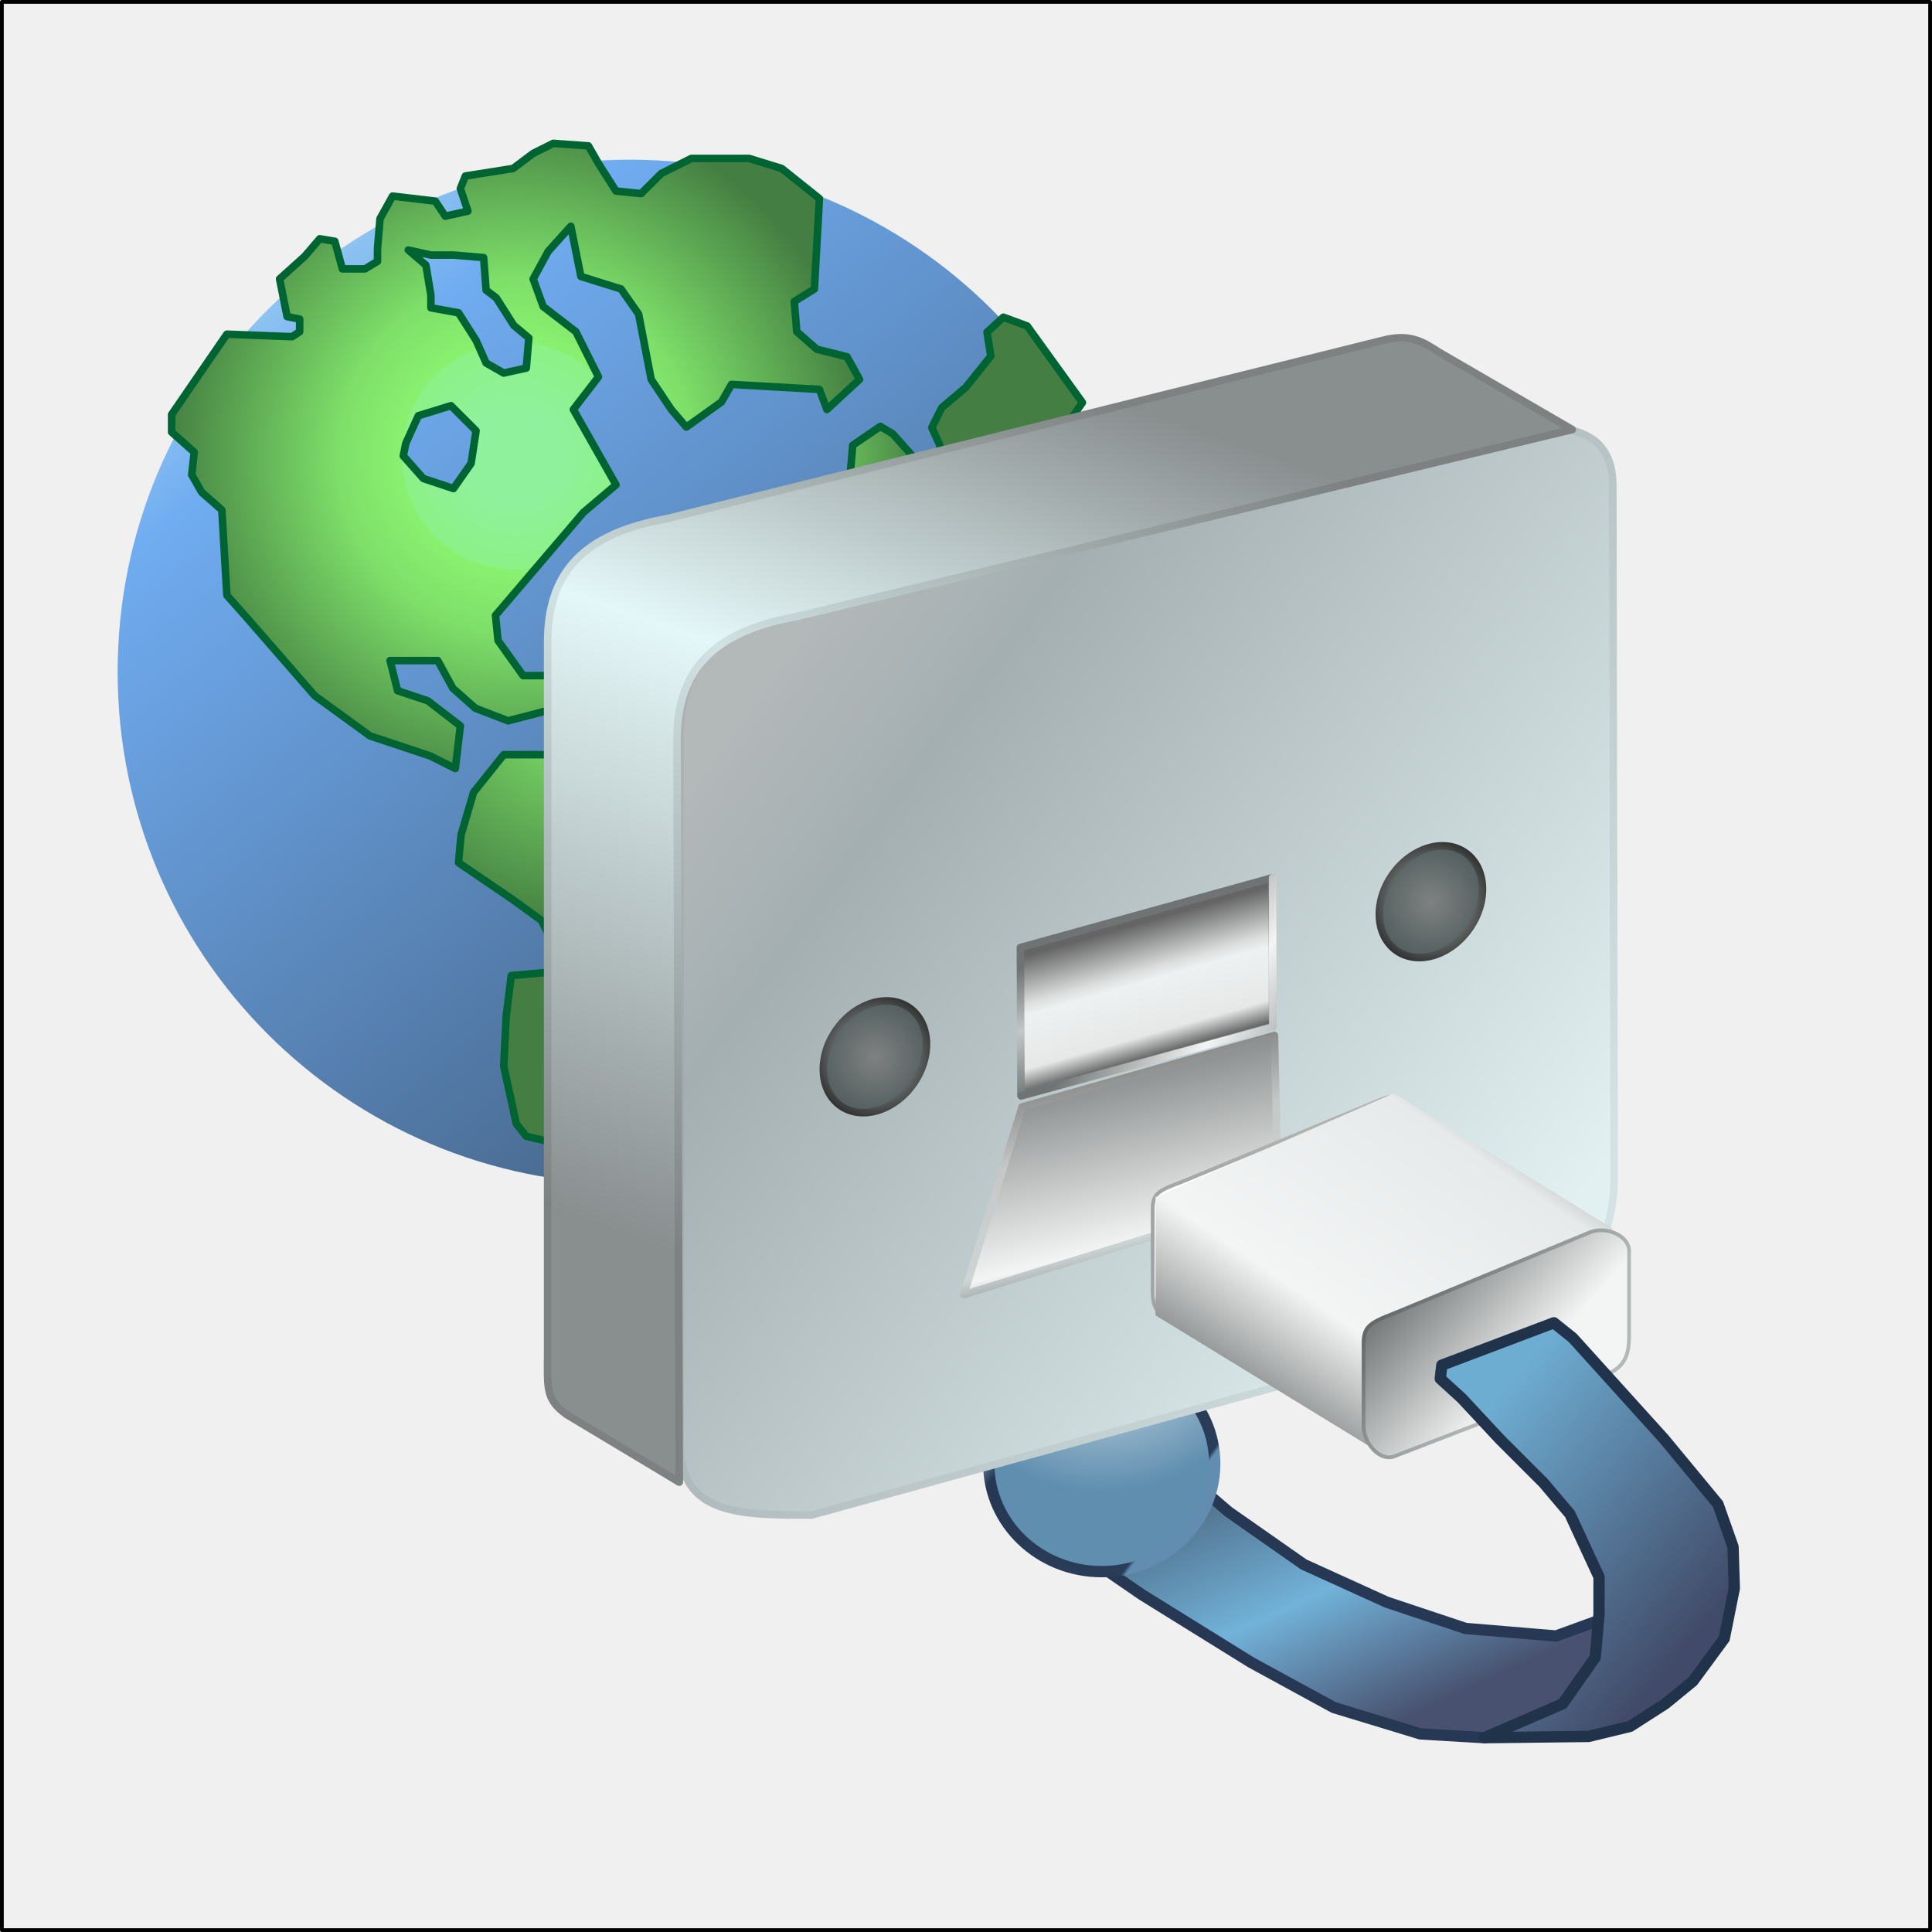
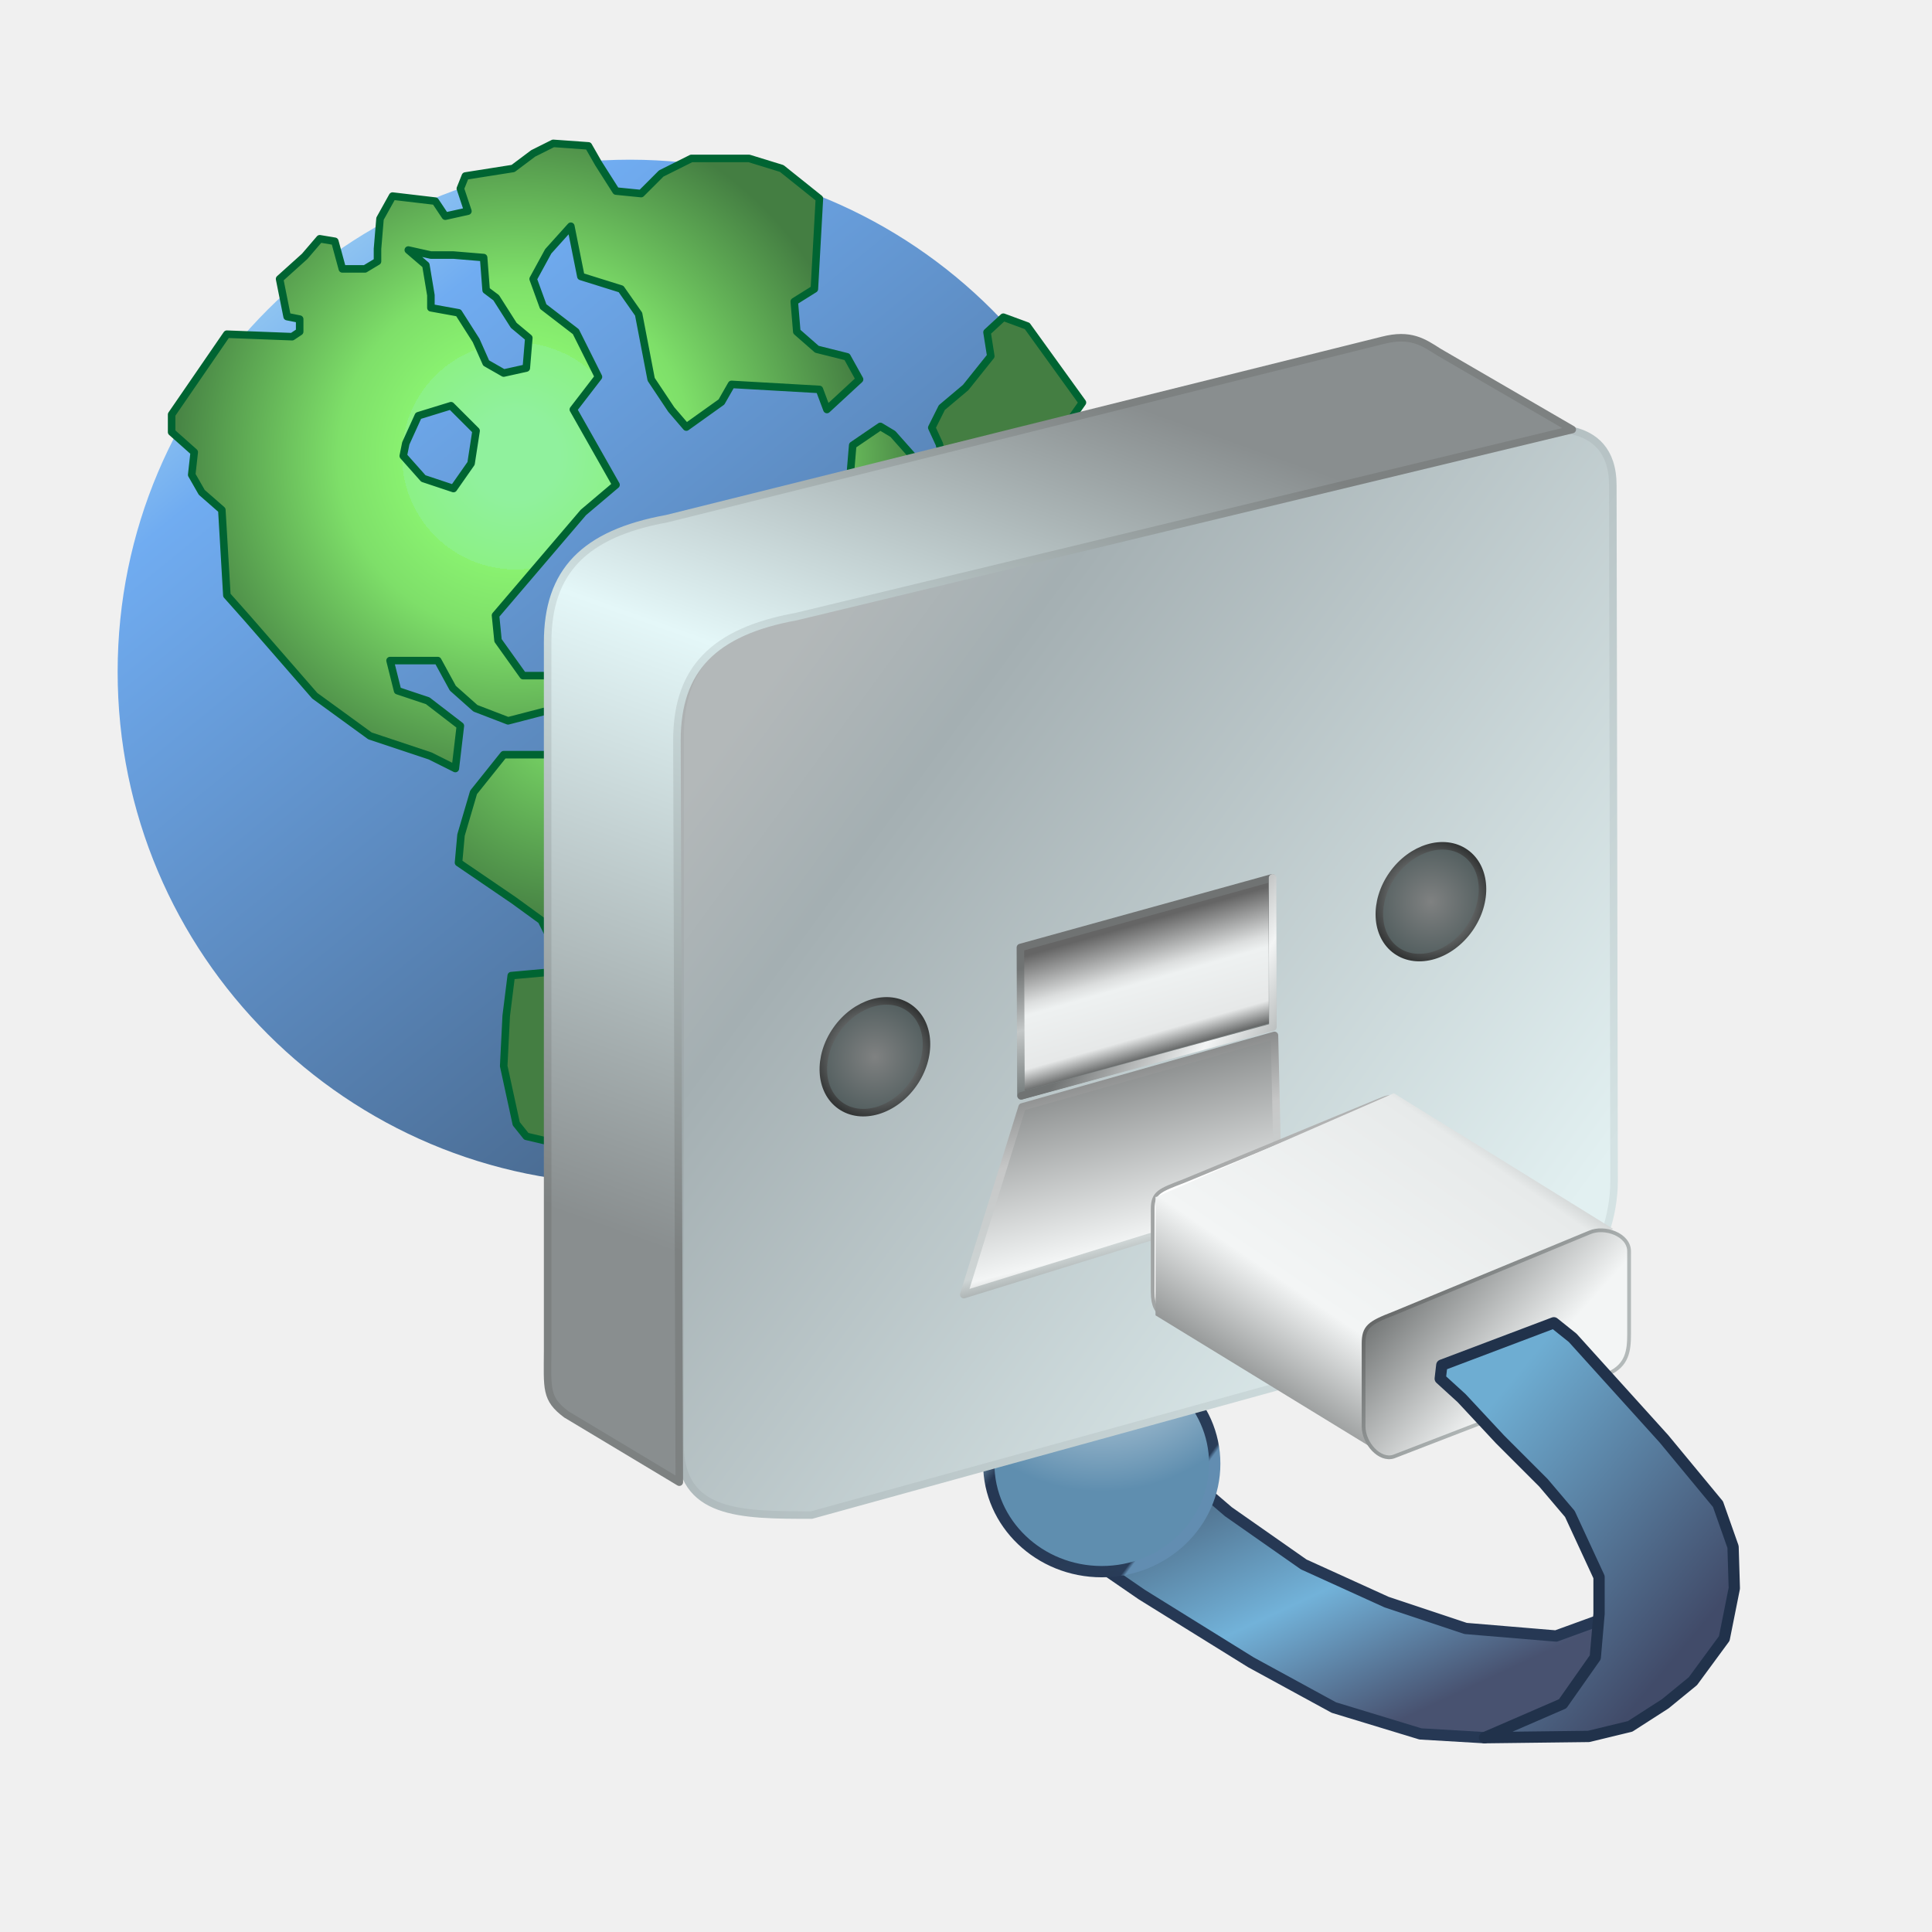
<svg xmlns="http://www.w3.org/2000/svg" version="1.1" baseProfile="full" width="513" height="513" viewBox="0 0 513.00 513.00" enable-background="new 0 0 513.00 513.00" xml:space="preserve">
-   <rect x="0.5" y="0.5" fill="none" stroke-linejoin="round" stroke="#000000" stroke-opacity="1" width="512" height="512" />
  <g>
    <linearGradient id="SVGID_Fill1_" gradientUnits="objectBoundingBox" x1="0.815" y1="0.889" x2="1.815" y2="0.889" gradientTransform="rotate(231 0.814661 0.888576)">
      <stop offset="0" stop-color="#425E7E" stop-opacity="1" />
      <stop offset="0.894" stop-color="#70ACF1" stop-opacity="1" />
      <stop offset="1" stop-color="#90C5F1" stop-opacity="1" />
    </linearGradient>
    <path fill="url(#SVGID_Fill1_)" stroke-width="0.2" stroke-linejoin="round" d="M 167.237,42.401C 242.348,42.401 303.236,103.289 303.236,178.4C 303.236,253.51 242.347,314.399 167.237,314.399C 92.126,314.399 31.237,253.51 31.237,178.4C 31.237,103.289 92.125,42.401 167.237,42.401 Z " />
    <g>
      <radialGradient id="SVGID_Fill2_" cx="136.904" cy="121.068" r="93.333" gradientUnits="userSpaceOnUse">
        <stop offset="0.125" stop-color="#90F19D" stop-opacity="1" />
        <stop offset="0.323" stop-color="#8CF186" stop-opacity="1" />
        <stop offset="0.323" stop-color="#89F170" stop-opacity="1" />
        <stop offset="0.504" stop-color="#7EDF69" stop-opacity="1" />
        <stop offset="1" stop-color="#447E42" stop-opacity="1" />
      </radialGradient>
      <path fill="url(#SVGID_Fill2_)" stroke-width="2" stroke-linejoin="round" stroke="#006432" stroke-opacity="1" d="M 79.571,84.735L 79.571,88.068L 77.571,89.401L 60.238,88.735L 45.571,110.068L 45.571,114.735L 51.571,120.068L 50.904,126.068L 53.571,130.735L 58.904,135.401L 60.238,158.068L 65.571,164.068L 83.571,184.735L 98.238,195.401L 114.238,200.735L 120.904,204.068L 122.238,192.735L 113.571,186.068L 105.571,183.401L 103.571,175.401L 116.238,175.401L 120.238,182.735L 126.238,188.068L 134.904,191.401L 152.904,186.735L 155.571,179.401L 138.904,179.401L 132.238,170.068L 131.571,163.401L 154.904,136.068L 163.571,128.735L 152.238,108.735L 158.904,100.068L 152.904,88.068L 144.238,81.401L 141.571,74.068L 145.571,66.735L 151.571,60.068L 154.238,73.401L 164.904,76.735L 169.571,83.401L 172.904,100.735L 178.238,108.735L 182.238,113.401L 191.571,106.735L 194.238,102.068L 217.571,103.401L 219.571,108.735L 228.238,100.735L 224.904,94.735L 216.904,92.735L 211.571,88.068L 210.904,80.068L 216.238,76.735L 217.571,52.735L 207.571,44.735L 198.904,42.068L 183.571,42.068L 175.571,46.068L 170.238,51.401L 163.571,50.735L 158.904,43.401L 156.238,38.735L 146.904,38.068L 141.571,40.735L 136.238,44.735L 123.571,46.735L 122.238,50.068L 124.238,56.068L 118.238,57.401L 115.571,53.401L 104.238,52.068L 100.904,58.068L 100.238,66.068L 100.238,69.401L 96.904,71.401L 90.904,71.401L 88.904,64.068L 84.904,63.401L 80.904,68.068L 74.238,74.068L 76.238,84.068L 79.571,84.735 Z M 113.081,70.39L 108.415,66.39L 114.415,67.724L 120.415,67.724L 128.415,68.39L 129.081,77.057L 131.748,79.057L 136.415,86.39L 140.415,89.724L 139.748,97.724L 133.748,99.057L 129.081,96.39L 126.415,90.39L 121.748,83.057L 114.415,81.724L 114.415,78.39L 113.081,70.39 Z M 107.748,117.724L 111.081,110.39L 119.748,107.724L 126.415,114.39L 125.081,123.057L 120.415,129.724L 112.415,127.057L 107.081,121.057L 107.748,117.724 Z " />
      <radialGradient id="SVGID_Fill3_" cx="150.081" cy="191.724" r="55.333" gradientUnits="userSpaceOnUse">
        <stop offset="0" stop-color="#7EDF69" stop-opacity="1" />
        <stop offset="1" stop-color="#447E42" stop-opacity="1" />
      </radialGradient>
      <path fill="url(#SVGID_Fill3_)" stroke-width="2" stroke-linejoin="round" stroke="#006432" stroke-opacity="1" d="M 145.081,200.39L 133.748,200.39L 125.748,210.39L 122.415,221.724L 121.748,229.057L 136.415,239.057L 143.748,244.39L 150.415,257.724L 135.748,259.057L 134.415,269.724L 133.748,283.057L 137.081,298.39L 139.748,301.724L 162.415,307.057L 198.415,294.39L 145.081,200.39 Z " />
      <radialGradient id="SVGID_Fill4_" cx="212.581" cy="121.057" r="32.833" gradientUnits="userSpaceOnUse">
        <stop offset="0" stop-color="#7EDF69" stop-opacity="1" />
        <stop offset="1" stop-color="#447E42" stop-opacity="1" />
      </radialGradient>
      <path fill="url(#SVGID_Fill4_)" stroke-width="2" stroke-linejoin="round" stroke="#006432" stroke-opacity="1" d="M 225.748,126.224L 226.415,118.224L 233.748,113.224L 237.081,115.224L 253.081,133.224L 249.415,117.89L 247.415,113.557L 250.081,108.224L 256.415,102.89L 263.081,94.557L 262.081,88.224L 266.415,84.224L 272.748,86.557L 287.415,106.89L 274.081,125.89L 253.748,137.89L 225.748,126.224 Z " />
    </g>
  </g>
  <linearGradient id="SVGID_Fill5_" gradientUnits="objectBoundingBox" x1="0.335" y1="-0.157" x2="1.69" y2="-0.157" gradientTransform="rotate(49.05682 0.335258 -0.157286)">
    <stop offset="0.019" stop-color="#343A4D" stop-opacity="1" />
    <stop offset="0.488" stop-color="#72B2D9" stop-opacity="1" />
    <stop offset="0.772" stop-color="#485270" stop-opacity="1" />
  </linearGradient>
  <path fill="url(#SVGID_Fill5_)" stroke-width="3" stroke-linecap="round" stroke-linejoin="round" stroke="#263854" stroke-opacity="1" d="M 266.175,388.404L 287.175,412.404L 303.175,423.404L 332.175,441.404L 354.175,453.404L 377.175,460.404L 394.175,461.404L 408.175,457.404L 421.175,449.404L 426.175,436.404L 424.175,430.404L 413.175,434.404L 389.175,432.404L 368.175,425.404L 346.175,415.404L 326.175,401.404L 312.175,389.404L 305.175,382.404L 301.175,377.404L 299.175,375.404L 266.175,388.404 Z " />
  <linearGradient id="SVGID_Stroke1_" gradientUnits="objectBoundingBox" x1="0.5" y1="-0.197" x2="1.283" y2="-0.197" gradientTransform="rotate(35.0596 0.5 -0.196872)">
    <stop offset="0" stop-color="#4A647E" stop-opacity="1" />
    <stop offset="0.056" stop-color="#263854" stop-opacity="1" />
    <stop offset="0.978" stop-color="#293C58" stop-opacity="0.996" />
    <stop offset="1" stop-color="#628DB1" stop-opacity="1" />
  </linearGradient>
  <radialGradient id="SVGID_Fill6_" cx="292.546" cy="346.606" r="49.392" gradientUnits="userSpaceOnUse" gradientTransform="rotate(35.00011 292.5457 346.6062)">
    <stop offset="0" stop-color="#F2F6F8" stop-opacity="1" />
    <stop offset="1" stop-color="#5F8EAF" stop-opacity="1" />
  </radialGradient>
  <ellipse fill="url(#SVGID_Fill6_)" stroke-width="3" stroke-linejoin="round" stroke="url(#SVGID_Stroke1_)" cx="292.546" cy="388.651" rx="30" ry="28.667" />
  <g>
    <linearGradient id="SVGID_Stroke2_" gradientUnits="objectBoundingBox" x1="0.092" y1="0.239" x2="1.054" y2="0.239" gradientTransform="rotate(40.16987 0.092255 0.238722)">
      <stop offset="0.004" stop-color="#ADB1B2" stop-opacity="1" />
      <stop offset="0.185" stop-color="#9EA8AB" stop-opacity="1" />
      <stop offset="1" stop-color="#D4E2E3" stop-opacity="1" />
    </linearGradient>
    <linearGradient id="SVGID_Fill7_" gradientUnits="objectBoundingBox" x1="0.089" y1="0.237" x2="1.058" y2="0.237" gradientTransform="rotate(40.20159 0.088967 0.23691)">
      <stop offset="0.004" stop-color="#B3B8B9" stop-opacity="1" />
      <stop offset="0.185" stop-color="#A4AFB2" stop-opacity="1" />
      <stop offset="1" stop-color="#E2F0F1" stop-opacity="1" />
    </linearGradient>
    <path fill="url(#SVGID_Fill7_)" stroke-width="2" stroke-linejoin="round" stroke="url(#SVGID_Stroke2_)" d="M 212.248,162.72L 402.248,115.387C 408.248,113.387 428.248,110.109 428.248,128.887L 428.581,313.551C 428.581,332.329 414.953,352.457 396.175,352.457L 215.509,402.29C 196.731,402.29 180.581,402.332 180.581,383.554L 180.581,195.554C 180.581,176.776 190.248,166.72 212.248,162.72 Z " />
    <linearGradient id="SVGID_Stroke3_" gradientUnits="objectBoundingBox" x1="0.306" y1="0.855" x2="1.14" y2="0.855" gradientTransform="rotate(-72.85187 0.30613 0.854942)">
      <stop offset="0" stop-color="#7D8181" stop-opacity="1" />
      <stop offset="0.616" stop-color="#D1E2E3" stop-opacity="1" />
      <stop offset="1" stop-color="#7D8181" stop-opacity="1" />
    </linearGradient>
    <linearGradient id="SVGID_Fill8_" gradientUnits="objectBoundingBox" x1="0.305" y1="0.857" x2="1.144" y2="0.857" gradientTransform="rotate(-72.86418 0.304705 0.857278)">
      <stop offset="0" stop-color="#898E8F" stop-opacity="1" />
      <stop offset="0.616" stop-color="#E4F7F8" stop-opacity="1" />
      <stop offset="1" stop-color="#898E8F" stop-opacity="1" />
    </linearGradient>
    <path fill="url(#SVGID_Fill8_)" stroke-width="2" stroke-linejoin="round" stroke="url(#SVGID_Stroke3_)" d="M 177.081,137.718L 367.081,90.385C 374.498,88.474 377.873,90.806 382.04,93.473L 417.477,114.056L 211.415,163.724C 189.415,167.724 179.748,177.779 179.748,196.557L 180.373,393.556L 150.373,375.556C 144.811,371.39 145.373,368.827 145.415,358.551L 145.415,170.551C 145.415,151.773 155.081,141.718 177.081,137.718 Z " />
  </g>
  <g>
    <radialGradient id="SVGID_Stroke4_" cx="232.314" cy="280.604" r="18.972" gradientUnits="userSpaceOnUse" gradientTransform="rotate(37.19533 232.3136 280.6038)">
      <stop offset="0.004" stop-color="#C3C7C7" stop-opacity="1" />
      <stop offset="1" stop-color="#1D1F1F" stop-opacity="1" />
    </radialGradient>
    <radialGradient id="SVGID_Fill9_" cx="232.314" cy="280.604" r="19.001" gradientUnits="userSpaceOnUse" gradientTransform="rotate(37.34069 232.3136 280.6038)">
      <stop offset="0.004" stop-color="#7F8181" stop-opacity="1" />
      <stop offset="1" stop-color="#485657" stop-opacity="1" />
    </radialGradient>
    <path fill="url(#SVGID_Fill9_)" stroke-width="2" stroke-linejoin="round" stroke="url(#SVGID_Stroke4_)" d="M 241.456,267.618C 247.088,271.583 247.56,280.611 242.511,287.783C 237.461,294.955 228.803,297.554 223.171,293.589C 217.539,289.624 217.067,280.596 222.117,273.425C 227.166,266.253 235.824,263.653 241.456,267.618 Z " />
    <radialGradient id="SVGID_Stroke5_" cx="379.949" cy="239.425" r="18.972" gradientUnits="userSpaceOnUse" gradientTransform="rotate(37.19537 379.949 239.425)">
      <stop offset="0.004" stop-color="#C3C7C7" stop-opacity="1" />
      <stop offset="1" stop-color="#1D1F1F" stop-opacity="1" />
    </radialGradient>
    <radialGradient id="SVGID_Fill10_" cx="379.949" cy="239.425" r="19.001" gradientUnits="userSpaceOnUse" gradientTransform="rotate(37.34074 379.949 239.425)">
      <stop offset="0.004" stop-color="#7F8181" stop-opacity="1" />
      <stop offset="1" stop-color="#485657" stop-opacity="1" />
    </radialGradient>
    <path fill="url(#SVGID_Fill10_)" stroke-width="2" stroke-linejoin="round" stroke="url(#SVGID_Stroke5_)" d="M 389.092,226.439C 394.723,230.404 395.195,239.433 390.146,246.604C 385.097,253.776 376.438,256.376 370.806,252.411C 365.175,248.446 364.703,239.417 369.752,232.246C 374.801,225.074 383.46,222.474 389.092,226.439 Z " />
  </g>
  <g>
    <linearGradient id="SVGID_Stroke6_" gradientUnits="objectBoundingBox" x1="0.476" y1="-0.082" x2="1.551" y2="-0.082" gradientTransform="rotate(73.25047 0.476049 -0.081755)">
      <stop offset="0.065" stop-color="#6A6C6C" stop-opacity="1" />
      <stop offset="0.437" stop-color="#C6C7C7" stop-opacity="1" />
      <stop offset="0.791" stop-color="#CED5D5" stop-opacity="1" />
      <stop offset="1" stop-color="#5F6565" stop-opacity="1" />
    </linearGradient>
    <linearGradient id="SVGID_Fill11_" gradientUnits="objectBoundingBox" x1="0.475" y1="-0.099" x2="1.582" y2="-0.099" gradientTransform="rotate(73.17169 0.475475 -0.098659)">
      <stop offset="0.065" stop-color="#707373" stop-opacity="1" />
      <stop offset="0.791" stop-color="#F3F5F5" stop-opacity="1" />
      <stop offset="1" stop-color="#6C7373" stop-opacity="1" />
    </linearGradient>
    <path fill="url(#SVGID_Fill11_)" stroke-width="2" stroke-linecap="round" stroke-linejoin="round" stroke="url(#SVGID_Stroke6_)" d="M 271.404,293.925L 338.404,274.925L 339.404,317.925L 255.904,343.758L 271.404,293.925 Z " />
    <linearGradient id="SVGID_Stroke7_" gradientUnits="objectBoundingBox" x1="0.736" y1="0.131" x2="1.365" y2="0.131" gradientTransform="rotate(71.71419 0.735961 0.131387)">
      <stop offset="0.065" stop-color="#707373" stop-opacity="1" />
      <stop offset="0.496" stop-color="#C3C7C7" stop-opacity="1" />
      <stop offset="1" stop-color="#6C7373" stop-opacity="1" />
    </linearGradient>
    <linearGradient id="SVGID_Fill12_" gradientUnits="objectBoundingBox" x1="0.743" y1="0.119" x2="1.393" y2="0.119" gradientTransform="rotate(71.63621 0.743007 0.118645)">
      <stop offset="0" stop-color="#656565" stop-opacity="1" />
      <stop offset="0.323" stop-color="#DCDEDE" stop-opacity="1" />
      <stop offset="0.401" stop-color="#EEF1F1" stop-opacity="1" />
      <stop offset="0.763" stop-color="#E6E8E8" stop-opacity="1" />
      <stop offset="1" stop-color="#1D1F1F" stop-opacity="1" />
    </linearGradient>
    <path fill="url(#SVGID_Fill12_)" stroke-width="2" stroke-linejoin="round" stroke="url(#SVGID_Stroke7_)" d="M 270.946,251.592L 337.779,233.094L 337.923,272.454L 271.09,290.952L 270.946,251.592 Z " />
    <linearGradient id="SVGID_Stroke8_" gradientUnits="objectBoundingBox" x1="0.568" y1="0.035" x2="1.582" y2="0.035" gradientTransform="rotate(29.47742 0.567559 0.035022)">
      <stop offset="0.065" stop-color="#707373" stop-opacity="1" />
      <stop offset="0.496" stop-color="#F3F5F5" stop-opacity="1" />
      <stop offset="1" stop-color="#6C7373" stop-opacity="1" />
    </linearGradient>
    <path fill="none" stroke-width="2" stroke-linecap="round" stroke-linejoin="round" stroke="url(#SVGID_Stroke8_)" d="M 337.904,233.092L 337.988,272.717L 271.196,290.967" />
  </g>
  <g>
    <linearGradient id="SVGID_Stroke9_" gradientUnits="objectBoundingBox" x1="-0.021" y1="0.679" x2="1.028" y2="0.679">
      <stop offset="0" stop-color="#A1A4A4" stop-opacity="1" />
      <stop offset="0.54" stop-color="#B1B2B2" stop-opacity="1" />
    </linearGradient>
    <path fill="#FFFFFF" fill-opacity="1" stroke-linecap="round" stroke-linejoin="round" stroke="url(#SVGID_Stroke9_)" d="M 314.413,313.568L 366.413,292.068C 370.413,290.318 371.05,291.342 376.571,296.547L 376.571,318.547C 376.571,322.965 376.071,326.797 371.071,329.047L 314.071,351.047C 310.342,349.446 306.092,350.446 306.071,343.047L 306.071,321.047C 306.071,316.629 307.913,316.068 314.413,313.568 Z " />
    <linearGradient id="SVGID_Fill13_" gradientUnits="objectBoundingBox" x1="0.211" y1="1.051" x2="1.455" y2="1.051" gradientTransform="rotate(-49.04461 0.211204 1.050931)">
      <stop offset="0.065" stop-color="#707373" stop-opacity="1" />
      <stop offset="0.353" stop-color="#F3F5F5" stop-opacity="1" />
      <stop offset="0.791" stop-color="#E7EAEA" stop-opacity="1" />
      <stop offset="1" stop-color="#6C7373" stop-opacity="1" />
    </linearGradient>
    <path fill="url(#SVGID_Fill13_)" stroke-width="0.2" stroke-linecap="round" stroke-linejoin="round" d="M 306.8,317.925L 306.821,317.916L 306.821,317.758L 306.972,317.849L 370.12,290.282L 428.367,326.331L 364.98,352.885L 365.321,353.092L 364.821,384.758L 306.821,349.258L 306.821,317.938L 306.8,317.925 Z " />
    <linearGradient id="SVGID_Stroke10_" gradientUnits="objectBoundingBox" x1="0.114" y1="0.269" x2="1.245" y2="0.269" gradientTransform="rotate(37.65944 0.113627 0.268983)">
      <stop offset="0" stop-color="#636565" stop-opacity="1" />
      <stop offset="0.54" stop-color="#B3B9B9" stop-opacity="1" />
    </linearGradient>
    <linearGradient id="SVGID_Fill14_" gradientUnits="objectBoundingBox" x1="0.108" y1="0.265" x2="1.257" y2="0.265" gradientTransform="rotate(37.59385 0.108147 0.265151)">
      <stop offset="0" stop-color="#707373" stop-opacity="1" />
      <stop offset="0.54" stop-color="#F3F5F5" stop-opacity="1" />
    </linearGradient>
    <path fill="url(#SVGID_Fill14_)" stroke-linecap="round" stroke-linejoin="round" stroke="url(#SVGID_Stroke10_)" d="M 370.071,348.758L 422.071,327.258C 426.071,325.508 432.571,327.84 432.571,332.258L 432.571,354.258C 432.571,358.676 432.071,362.508 427.071,364.758L 370.071,386.758C 366.321,388.008 362.071,383.176 362.071,378.758L 362.071,356.758C 362.071,352.34 363.571,351.258 370.071,348.758 Z " />
  </g>
  <linearGradient id="SVGID_Fill15_" gradientUnits="objectBoundingBox" x1="0.095" y1="0.263" x2="1.021" y2="0.263" gradientTransform="rotate(49.81266 0.094917 0.263209)">
    <stop offset="0" stop-color="#6EADD2" stop-opacity="1" />
    <stop offset="0.94" stop-color="#414B69" stop-opacity="1" />
  </linearGradient>
  <path fill="url(#SVGID_Fill15_)" stroke-width="3" stroke-linecap="round" stroke-linejoin="round" stroke="#21324B" stroke-opacity="1" d="M 394.175,461.404L 421.841,461.071L 432.841,458.404L 442.175,452.404L 449.508,446.404L 457.841,435.071L 460.508,421.737L 460.175,410.737L 456.175,399.404L 441.841,382.071L 417.591,355.237L 412.591,351.237L 382.841,362.487L 382.425,366.071L 388.091,371.237L 398.341,382.237L 409.841,393.737L 416.841,401.987L 424.591,418.737L 424.591,428.487L 423.591,440.071L 414.925,452.404L 394.175,461.404 Z " />
</svg>
